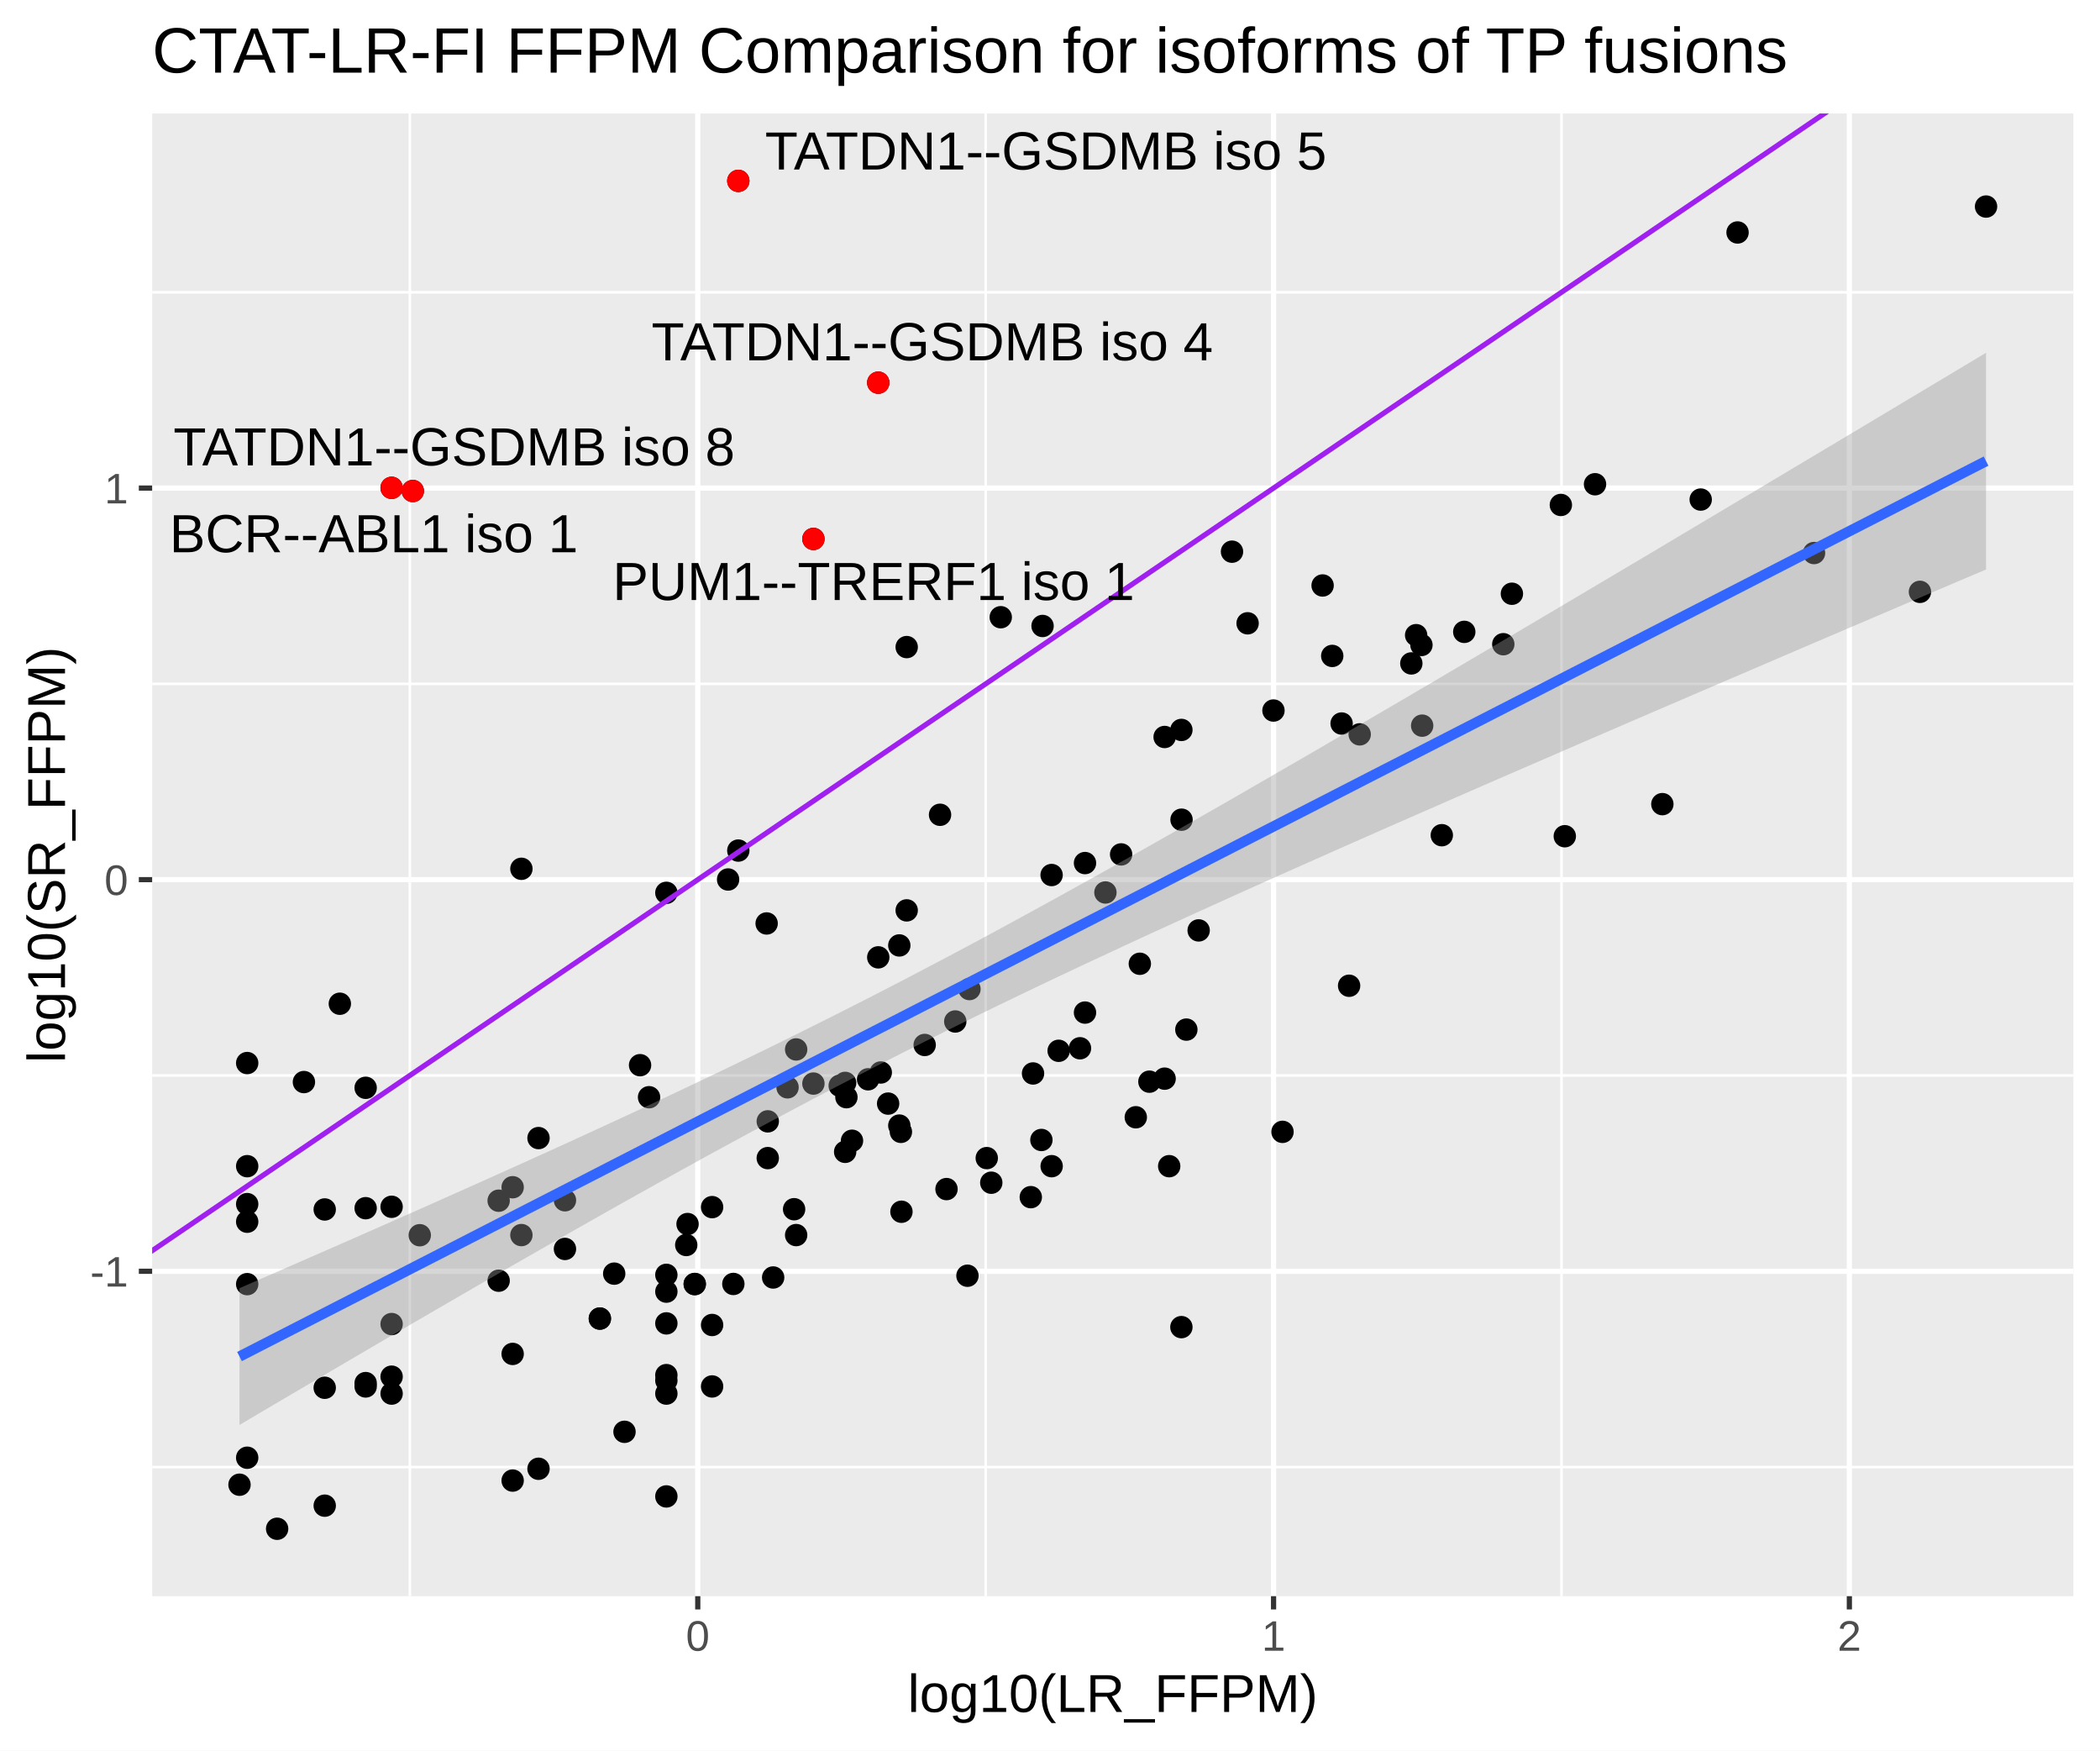
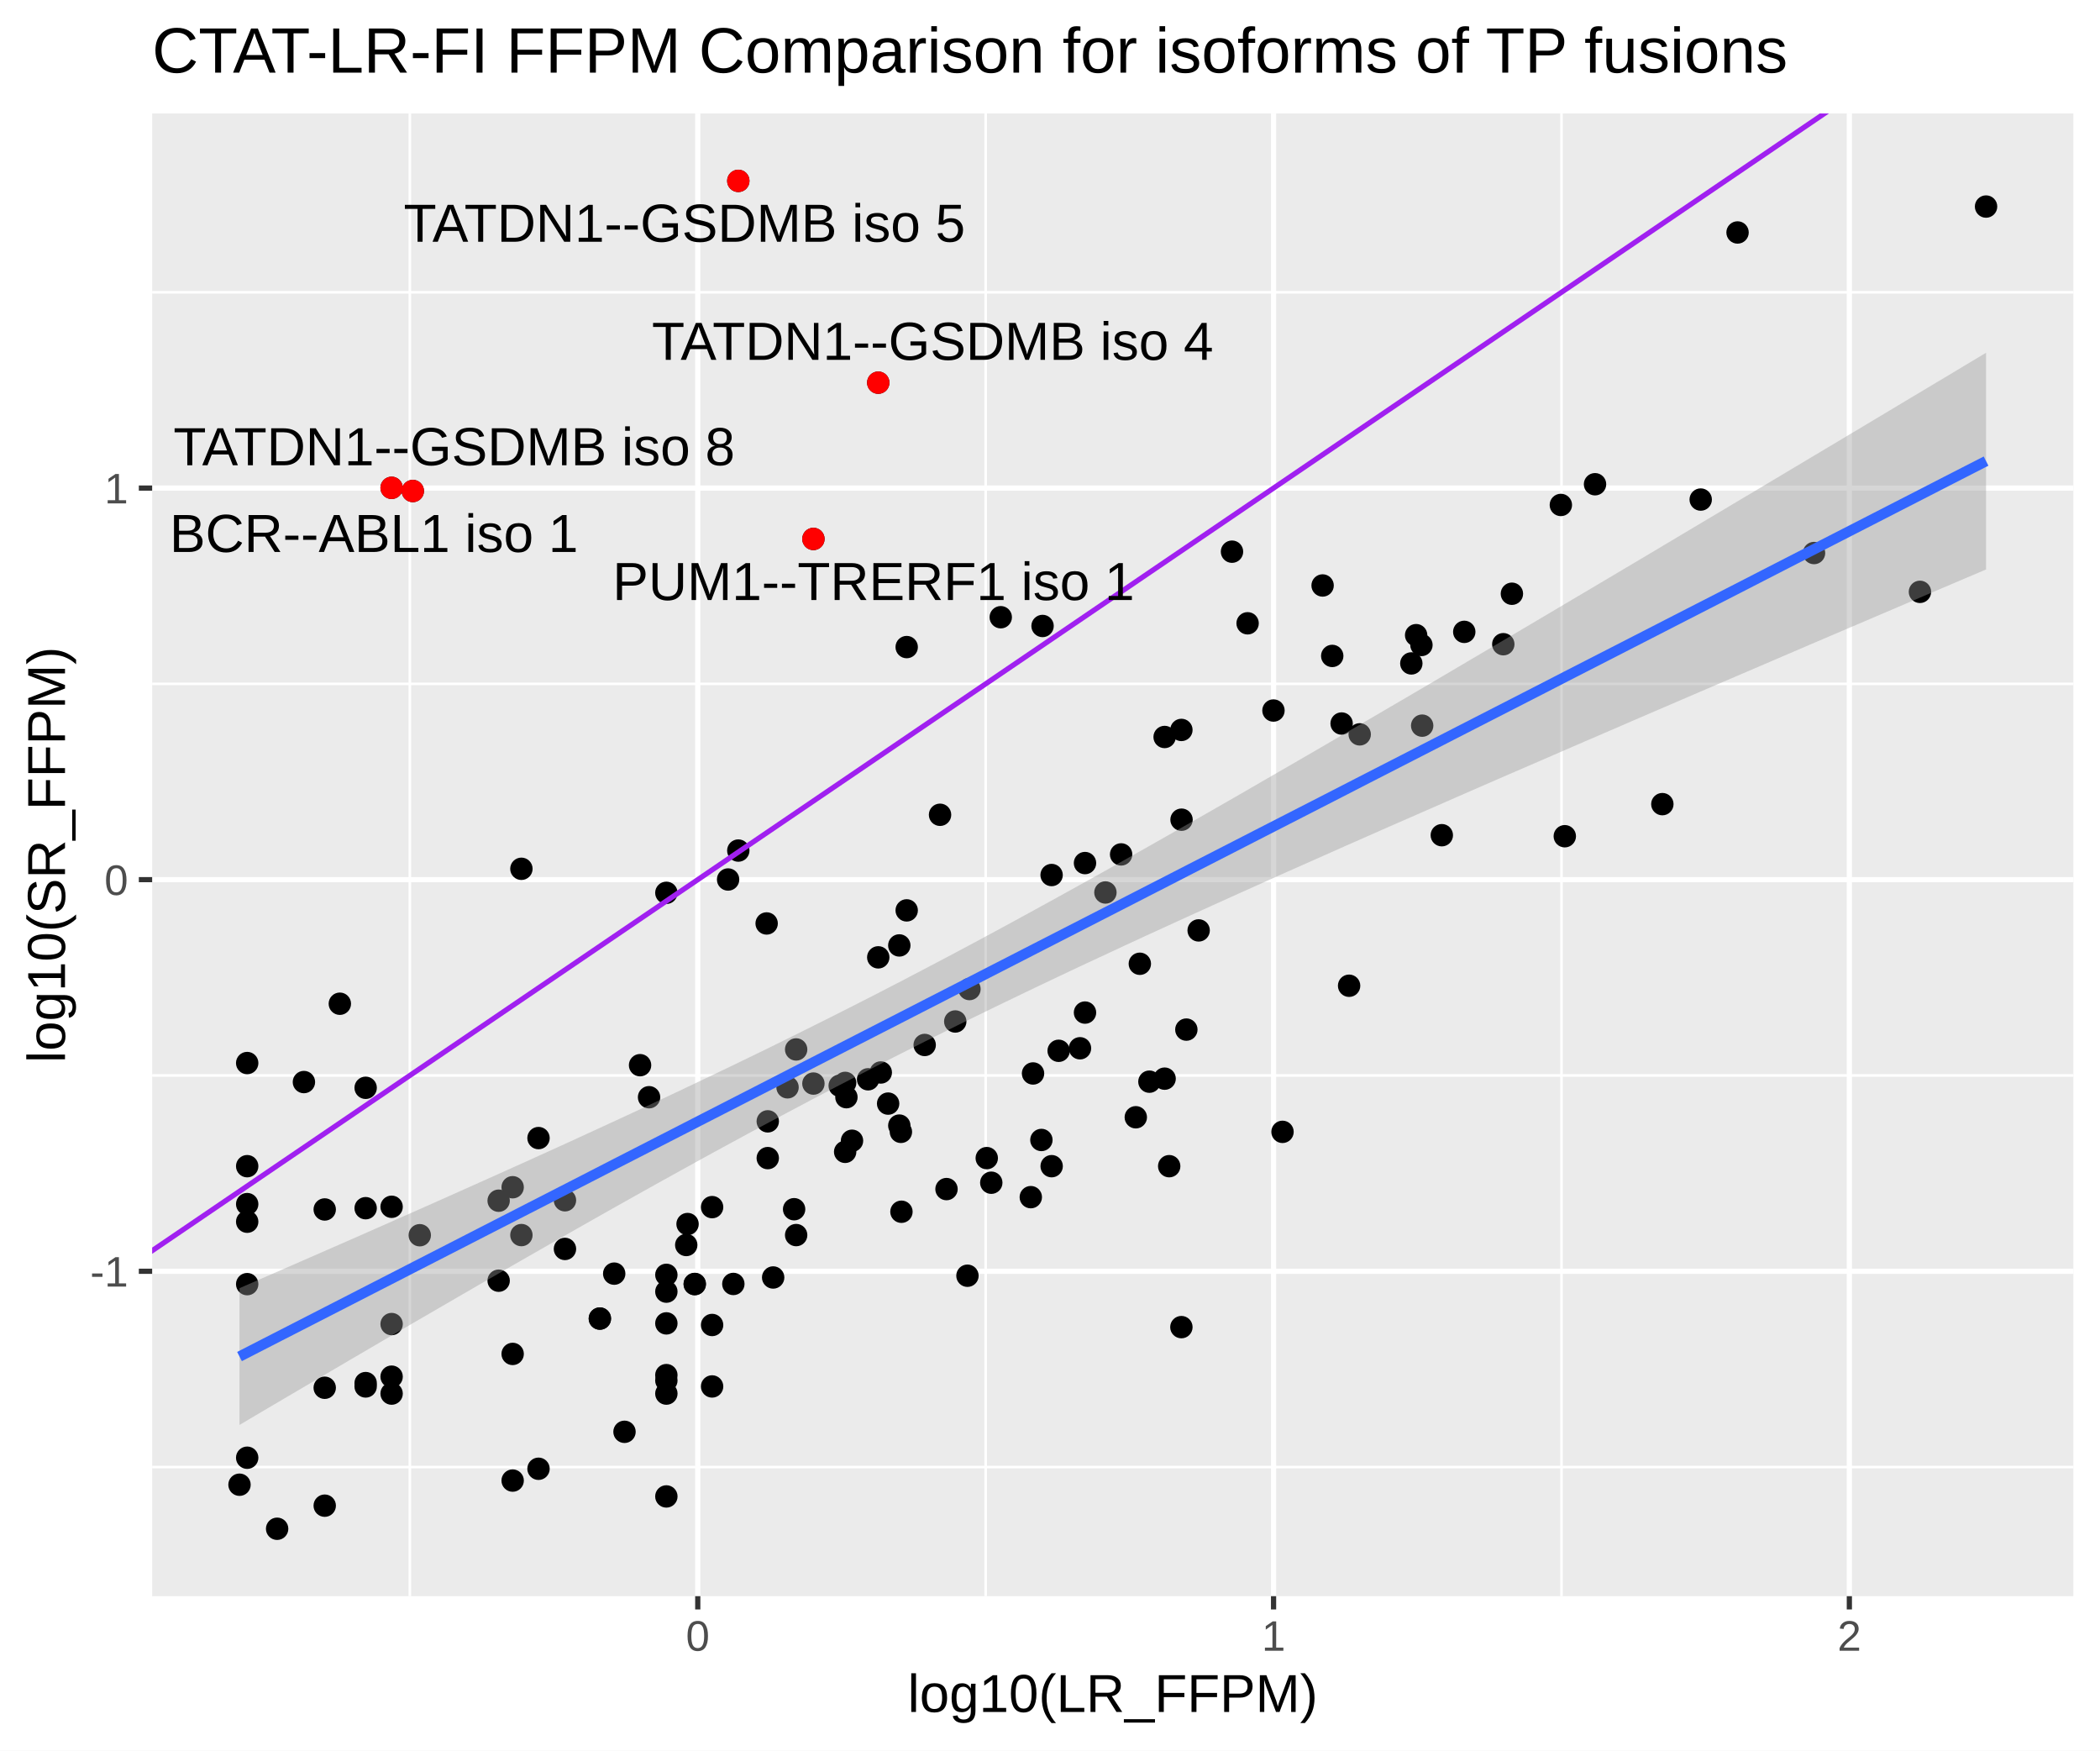
<svg xmlns="http://www.w3.org/2000/svg" class="svglite" width="432.00pt" height="360.00pt" viewBox="0 0 432.00 360.00">
  <defs>
    <style type="text/css">
    .svglite line, .svglite polyline, .svglite polygon, .svglite path, .svglite rect, .svglite circle {
      fill: none;
      stroke: #000000;
      stroke-linecap: round;
      stroke-linejoin: round;
      stroke-miterlimit: 10.00;
    }
    .svglite text {
      white-space: pre;
    }
  </style>
  </defs>
  <rect width="100%" height="100%" style="stroke: none; fill: #FFFFFF;" />
  <defs>
    <clipPath id="cpMC4wMHw0MzIuMDB8MC4wMHwzNjAuMDA=">
      <rect x="0.00" y="0.00" width="432.00" height="360.00" />
    </clipPath>
  </defs>
  <g clip-path="url(#cpMC4wMHw0MzIuMDB8MC4wMHwzNjAuMDA=)">
    <rect x="0" y="0.00" width="432.00" height="360.00" style="stroke-width: 1.07; stroke: #FFFFFF; fill: #FFFFFF;" />
  </g>
  <defs>
    <clipPath id="cpMzEuMzB8NDI2LjUyfDIzLjM0fDMyOC4yNw==">
      <rect x="31.30" y="23.34" width="395.22" height="304.93" />
    </clipPath>
  </defs>
  <g clip-path="url(#cpMzEuMzB8NDI2LjUyfDIzLjM0fDMyOC4yNw==)">
    <rect x="31.30" y="23.34" width="395.22" height="304.93" style="stroke-width: 1.07; stroke: none; fill: #EBEBEB;" />
    <polyline points="31.30,301.72 426.52,301.72 " style="stroke-width: 0.53; stroke: #FFFFFF; stroke-linecap: butt;" />
    <polyline points="31.30,221.18 426.52,221.18 " style="stroke-width: 0.53; stroke: #FFFFFF; stroke-linecap: butt;" />
    <polyline points="31.30,140.65 426.52,140.65 " style="stroke-width: 0.53; stroke: #FFFFFF; stroke-linecap: butt;" />
    <polyline points="31.30,60.11 426.52,60.11 " style="stroke-width: 0.53; stroke: #FFFFFF; stroke-linecap: butt;" />
    <polyline points="84.31,328.27 84.31,23.34 " style="stroke-width: 0.53; stroke: #FFFFFF; stroke-linecap: butt;" />
    <polyline points="202.77,328.27 202.77,23.34 " style="stroke-width: 0.53; stroke: #FFFFFF; stroke-linecap: butt;" />
    <polyline points="321.22,328.27 321.22,23.34 " style="stroke-width: 0.53; stroke: #FFFFFF; stroke-linecap: butt;" />
    <polyline points="31.30,261.45 426.52,261.45 " style="stroke-width: 1.07; stroke: #FFFFFF; stroke-linecap: butt;" />
    <polyline points="31.30,180.91 426.52,180.91 " style="stroke-width: 1.07; stroke: #FFFFFF; stroke-linecap: butt;" />
    <polyline points="31.30,100.38 426.52,100.38 " style="stroke-width: 1.07; stroke: #FFFFFF; stroke-linecap: butt;" />
    <polyline points="143.54,328.27 143.54,23.34 " style="stroke-width: 1.07; stroke: #FFFFFF; stroke-linecap: butt;" />
    <polyline points="261.99,328.27 261.99,23.34 " style="stroke-width: 1.07; stroke: #FFFFFF; stroke-linecap: butt;" />
    <polyline points="380.44,328.27 380.44,23.34 " style="stroke-width: 1.07; stroke: #FFFFFF; stroke-linecap: butt;" />
    <circle cx="272.08" cy="120.41" r="1.95" style="stroke-width: 0.71; fill: #000000;" />
    <circle cx="102.58" cy="263.39" r="1.95" style="stroke-width: 0.71; fill: #000000;" />
    <circle cx="66.80" cy="248.74" r="1.95" style="stroke-width: 0.71; fill: #000000;" />
    <circle cx="133.52" cy="225.66" r="1.95" style="stroke-width: 0.71; fill: #000000;" />
    <circle cx="50.85" cy="247.64" r="1.95" style="stroke-width: 0.71; fill: #000000;" />
    <circle cx="163.78" cy="215.83" r="1.95" style="stroke-width: 0.71; fill: #000000;" />
    <circle cx="107.26" cy="254.01" r="1.95" style="stroke-width: 0.71; fill: #000000;" />
    <circle cx="243.03" cy="150.12" r="1.95" style="stroke-width: 0.71; fill: #000000;" />
    <circle cx="253.44" cy="113.46" r="1.95" style="stroke-width: 0.71; fill: #000000;" />
    <circle cx="256.65" cy="128.19" r="1.95" style="stroke-width: 0.71; fill: #000000;" />
    <circle cx="151.88" cy="174.93" r="1.95" style="stroke-width: 0.71; fill: #000000;" />
    <circle cx="217.78" cy="216.11" r="1.95" style="stroke-width: 0.71; fill: #000000;" />
    <circle cx="131.67" cy="219.07" r="1.95" style="stroke-width: 0.71; fill: #000000;" />
    <circle cx="75.22" cy="284.45" r="1.95" style="stroke-width: 0.71; fill: #000000;" />
    <circle cx="185.00" cy="194.44" r="1.95" style="stroke-width: 0.71; fill: #000000;" />
    <circle cx="181.19" cy="220.57" r="1.95" style="stroke-width: 0.71; fill: #000000;" />
    <circle cx="49.27" cy="305.35" r="1.95" style="stroke-width: 0.71; fill: #000000;" />
    <circle cx="349.86" cy="102.74" r="1.95" style="stroke-width: 0.71; fill: #000000;" />
    <circle cx="185.00" cy="231.49" r="1.95" style="stroke-width: 0.71; fill: #000000;" />
    <circle cx="328.12" cy="99.59" r="1.95" style="stroke-width: 0.71; fill: #000000;" />
    <circle cx="261.97" cy="146.13" r="1.95" style="stroke-width: 0.71; fill: #000000;" />
    <circle cx="216.33" cy="179.96" r="1.95" style="stroke-width: 0.71; fill: #000000;" />
    <circle cx="180.67" cy="78.70" r="1.95" style="stroke-width: 0.71; fill: #000000;" />
    <circle cx="151.88" cy="37.20" r="1.95" style="stroke-width: 0.71; fill: #000000;" />
    <circle cx="137.08" cy="262.19" r="1.95" style="stroke-width: 0.71; fill: #000000;" />
    <circle cx="137.08" cy="272.17" r="1.95" style="stroke-width: 0.71; fill: #000000;" />
    <circle cx="80.56" cy="100.33" r="1.95" style="stroke-width: 0.71; fill: #000000;" />
    <circle cx="80.56" cy="272.31" r="1.95" style="stroke-width: 0.71; fill: #000000;" />
    <circle cx="290.33" cy="136.44" r="1.95" style="stroke-width: 0.71; fill: #000000;" />
    <circle cx="172.74" cy="223.29" r="1.95" style="stroke-width: 0.71; fill: #000000;" />
    <circle cx="199.43" cy="203.41" r="1.95" style="stroke-width: 0.71; fill: #000000;" />
    <circle cx="186.52" cy="133.08" r="1.95" style="stroke-width: 0.71; fill: #000000;" />
    <circle cx="50.85" cy="218.63" r="1.95" style="stroke-width: 0.71; fill: #000000;" />
    <circle cx="50.85" cy="264.10" r="1.95" style="stroke-width: 0.71; fill: #000000;" />
    <circle cx="263.83" cy="232.78" r="1.95" style="stroke-width: 0.71; fill: #000000;" />
    <circle cx="244.05" cy="211.75" r="1.95" style="stroke-width: 0.71; fill: #000000;" />
    <circle cx="126.35" cy="261.94" r="1.95" style="stroke-width: 0.71; fill: #000000;" />
    <circle cx="105.46" cy="244.17" r="1.95" style="stroke-width: 0.71; fill: #000000;" />
    <circle cx="212.05" cy="246.21" r="1.95" style="stroke-width: 0.71; fill: #000000;" />
    <circle cx="142.92" cy="264.06" r="1.95" style="stroke-width: 0.71; fill: #000000;" />
    <circle cx="222.17" cy="215.59" r="1.95" style="stroke-width: 0.71; fill: #000000;" />
    <circle cx="146.49" cy="248.26" r="1.95" style="stroke-width: 0.71; fill: #000000;" />
    <circle cx="243.03" cy="272.94" r="1.95" style="stroke-width: 0.71; fill: #000000;" />
    <circle cx="275.99" cy="148.80" r="1.95" style="stroke-width: 0.71; fill: #000000;" />
    <circle cx="162.01" cy="223.62" r="1.95" style="stroke-width: 0.71; fill: #000000;" />
    <circle cx="173.86" cy="222.71" r="1.95" style="stroke-width: 0.71; fill: #000000;" />
    <circle cx="123.40" cy="271.18" r="1.95" style="stroke-width: 0.71; fill: #000000;" />
    <circle cx="66.80" cy="309.66" r="1.95" style="stroke-width: 0.71; fill: #000000;" />
    <circle cx="216.34" cy="239.84" r="1.95" style="stroke-width: 0.71; fill: #000000;" />
    <circle cx="190.22" cy="214.91" r="1.95" style="stroke-width: 0.71; fill: #000000;" />
    <circle cx="80.56" cy="248.19" r="1.95" style="stroke-width: 0.71; fill: #000000;" />
    <circle cx="233.65" cy="229.78" r="1.95" style="stroke-width: 0.71; fill: #000000;" />
    <circle cx="214.47" cy="128.74" r="1.95" style="stroke-width: 0.71; fill: #000000;" />
    <circle cx="357.44" cy="47.81" r="1.95" style="stroke-width: 0.71; fill: #000000;" />
    <circle cx="57.01" cy="314.41" r="1.95" style="stroke-width: 0.71; fill: #000000;" />
    <circle cx="157.94" cy="230.62" r="1.95" style="stroke-width: 0.71; fill: #000000;" />
    <circle cx="75.22" cy="223.72" r="1.95" style="stroke-width: 0.71; fill: #000000;" />
    <circle cx="75.22" cy="248.48" r="1.95" style="stroke-width: 0.71; fill: #000000;" />
    <circle cx="205.87" cy="126.94" r="1.95" style="stroke-width: 0.71; fill: #000000;" />
    <circle cx="182.70" cy="226.97" r="1.95" style="stroke-width: 0.71; fill: #000000;" />
    <circle cx="50.85" cy="251.26" r="1.95" style="stroke-width: 0.71; fill: #000000;" />
    <circle cx="309.25" cy="132.49" r="1.95" style="stroke-width: 0.71; fill: #000000;" />
    <circle cx="105.46" cy="278.45" r="1.95" style="stroke-width: 0.71; fill: #000000;" />
    <circle cx="301.22" cy="129.95" r="1.95" style="stroke-width: 0.71; fill: #000000;" />
    <circle cx="279.71" cy="151.03" r="1.95" style="stroke-width: 0.71; fill: #000000;" />
    <circle cx="408.56" cy="42.48" r="1.95" style="stroke-width: 0.71; fill: #000000;" />
    <circle cx="193.38" cy="167.57" r="1.95" style="stroke-width: 0.71; fill: #000000;" />
    <circle cx="239.58" cy="151.57" r="1.95" style="stroke-width: 0.71; fill: #000000;" />
    <circle cx="292.41" cy="132.65" r="1.95" style="stroke-width: 0.71; fill: #000000;" />
    <circle cx="185.44" cy="249.21" r="1.95" style="stroke-width: 0.71; fill: #000000;" />
    <circle cx="157.71" cy="189.92" r="1.95" style="stroke-width: 0.71; fill: #000000;" />
    <circle cx="202.99" cy="238.18" r="1.95" style="stroke-width: 0.71; fill: #000000;" />
    <circle cx="239.58" cy="221.84" r="1.95" style="stroke-width: 0.71; fill: #000000;" />
    <circle cx="223.20" cy="177.50" r="1.95" style="stroke-width: 0.71; fill: #000000;" />
    <circle cx="212.51" cy="220.77" r="1.95" style="stroke-width: 0.71; fill: #000000;" />
    <circle cx="203.92" cy="243.24" r="1.95" style="stroke-width: 0.71; fill: #000000;" />
    <circle cx="163.36" cy="248.69" r="1.95" style="stroke-width: 0.71; fill: #000000;" />
    <circle cx="137.08" cy="265.64" r="1.95" style="stroke-width: 0.71; fill: #000000;" />
    <circle cx="137.08" cy="282.81" r="1.95" style="stroke-width: 0.71; fill: #000000;" />
    <circle cx="137.08" cy="283.92" r="1.95" style="stroke-width: 0.71; fill: #000000;" />
    <circle cx="296.60" cy="171.77" r="1.95" style="stroke-width: 0.71; fill: #000000;" />
    <circle cx="292.56" cy="149.24" r="1.95" style="stroke-width: 0.71; fill: #000000;" />
    <circle cx="163.78" cy="254.01" r="1.95" style="stroke-width: 0.71; fill: #000000;" />
    <circle cx="142.92" cy="264.10" r="1.95" style="stroke-width: 0.71; fill: #000000;" />
    <circle cx="394.96" cy="121.72" r="1.95" style="stroke-width: 0.71; fill: #000000;" />
    <circle cx="341.97" cy="165.38" r="1.95" style="stroke-width: 0.71; fill: #000000;" />
    <circle cx="321.90" cy="171.98" r="1.95" style="stroke-width: 0.71; fill: #000000;" />
    <circle cx="277.53" cy="202.73" r="1.95" style="stroke-width: 0.71; fill: #000000;" />
    <circle cx="199.02" cy="262.37" r="1.95" style="stroke-width: 0.71; fill: #000000;" />
    <circle cx="230.63" cy="175.72" r="1.95" style="stroke-width: 0.71; fill: #000000;" />
    <circle cx="243.06" cy="168.58" r="1.95" style="stroke-width: 0.71; fill: #000000;" />
    <circle cx="236.45" cy="222.46" r="1.95" style="stroke-width: 0.71; fill: #000000;" />
    <circle cx="146.49" cy="285.14" r="1.95" style="stroke-width: 0.71; fill: #000000;" />
    <circle cx="110.78" cy="302.07" r="1.95" style="stroke-width: 0.71; fill: #000000;" />
    <circle cx="75.22" cy="285.14" r="1.95" style="stroke-width: 0.71; fill: #000000;" />
    <circle cx="137.08" cy="183.62" r="1.95" style="stroke-width: 0.71; fill: #000000;" />
    <circle cx="186.52" cy="187.23" r="1.95" style="stroke-width: 0.71; fill: #000000;" />
    <circle cx="373.17" cy="113.74" r="1.95" style="stroke-width: 0.71; fill: #000000;" />
    <circle cx="175.27" cy="234.61" r="1.95" style="stroke-width: 0.71; fill: #000000;" />
    <circle cx="167.33" cy="222.85" r="1.95" style="stroke-width: 0.71; fill: #000000;" />
    <circle cx="227.40" cy="183.55" r="1.95" style="stroke-width: 0.71; fill: #000000;" />
    <circle cx="214.23" cy="234.45" r="1.95" style="stroke-width: 0.71; fill: #000000;" />
    <circle cx="150.86" cy="264.06" r="1.95" style="stroke-width: 0.71; fill: #000000;" />
    <circle cx="146.49" cy="272.50" r="1.95" style="stroke-width: 0.71; fill: #000000;" />
    <circle cx="223.20" cy="208.25" r="1.95" style="stroke-width: 0.71; fill: #000000;" />
    <circle cx="80.56" cy="283.13" r="1.95" style="stroke-width: 0.71; fill: #000000;" />
    <circle cx="105.46" cy="304.50" r="1.95" style="stroke-width: 0.71; fill: #000000;" />
    <circle cx="194.71" cy="244.55" r="1.95" style="stroke-width: 0.71; fill: #000000;" />
    <circle cx="291.32" cy="130.63" r="1.95" style="stroke-width: 0.71; fill: #000000;" />
    <circle cx="157.94" cy="238.18" r="1.95" style="stroke-width: 0.71; fill: #000000;" />
    <circle cx="274.06" cy="134.90" r="1.95" style="stroke-width: 0.71; fill: #000000;" />
    <circle cx="180.67" cy="196.89" r="1.95" style="stroke-width: 0.71; fill: #000000;" />
    <circle cx="167.33" cy="110.84" r="1.95" style="stroke-width: 0.71; fill: #000000;" />
    <circle cx="234.48" cy="198.21" r="1.95" style="stroke-width: 0.71; fill: #000000;" />
    <circle cx="159.05" cy="262.73" r="1.95" style="stroke-width: 0.71; fill: #000000;" />
    <circle cx="62.52" cy="222.54" r="1.95" style="stroke-width: 0.71; fill: #000000;" />
    <circle cx="311.02" cy="122.11" r="1.95" style="stroke-width: 0.71; fill: #000000;" />
    <circle cx="246.58" cy="191.35" r="1.95" style="stroke-width: 0.71; fill: #000000;" />
    <circle cx="107.26" cy="178.68" r="1.95" style="stroke-width: 0.71; fill: #000000;" />
    <circle cx="173.86" cy="236.89" r="1.95" style="stroke-width: 0.71; fill: #000000;" />
    <circle cx="149.78" cy="180.88" r="1.95" style="stroke-width: 0.71; fill: #000000;" />
    <circle cx="123.40" cy="271.18" r="1.95" style="stroke-width: 0.71; fill: #000000;" />
    <circle cx="178.58" cy="221.97" r="1.95" style="stroke-width: 0.71; fill: #000000;" />
    <circle cx="174.12" cy="225.65" r="1.95" style="stroke-width: 0.71; fill: #000000;" />
    <circle cx="321.09" cy="103.85" r="1.95" style="stroke-width: 0.71; fill: #000000;" />
    <circle cx="240.52" cy="239.84" r="1.95" style="stroke-width: 0.71; fill: #000000;" />
    <circle cx="69.91" cy="206.43" r="1.95" style="stroke-width: 0.71; fill: #000000;" />
    <circle cx="141.17" cy="256.05" r="1.95" style="stroke-width: 0.71; fill: #000000;" />
    <circle cx="196.51" cy="210.08" r="1.95" style="stroke-width: 0.71; fill: #000000;" />
    <circle cx="50.85" cy="299.80" r="1.95" style="stroke-width: 0.71; fill: #000000;" />
    <circle cx="128.47" cy="294.47" r="1.95" style="stroke-width: 0.71; fill: #000000;" />
    <circle cx="137.08" cy="307.76" r="1.95" style="stroke-width: 0.71; fill: #000000;" />
    <circle cx="116.22" cy="246.85" r="1.95" style="stroke-width: 0.71; fill: #000000;" />
    <circle cx="116.22" cy="256.86" r="1.95" style="stroke-width: 0.71; fill: #000000;" />
    <circle cx="137.08" cy="286.61" r="1.95" style="stroke-width: 0.71; fill: #000000;" />
    <circle cx="185.33" cy="232.78" r="1.95" style="stroke-width: 0.71; fill: #000000;" />
    <circle cx="80.56" cy="286.61" r="1.95" style="stroke-width: 0.71; fill: #000000;" />
    <circle cx="141.44" cy="251.74" r="1.95" style="stroke-width: 0.71; fill: #000000;" />
    <circle cx="86.35" cy="254.04" r="1.95" style="stroke-width: 0.71; fill: #000000;" />
    <circle cx="50.85" cy="239.84" r="1.95" style="stroke-width: 0.71; fill: #000000;" />
    <circle cx="84.92" cy="100.98" r="1.95" style="stroke-width: 0.71; fill: #000000;" />
    <circle cx="102.58" cy="246.94" r="1.95" style="stroke-width: 0.71; fill: #000000;" />
    <circle cx="66.80" cy="285.41" r="1.95" style="stroke-width: 0.71; fill: #000000;" />
    <circle cx="110.78" cy="234.06" r="1.95" style="stroke-width: 0.71; fill: #000000;" />
    <polygon points="49.27,264.93 53.81,262.95 58.36,260.97 62.91,258.98 67.46,256.99 72.01,255.00 76.55,253.00 81.10,250.99 85.65,248.98 90.20,246.96 94.75,244.93 99.29,242.90 103.84,240.86 108.39,238.81 112.94,236.75 117.49,234.68 122.03,232.59 126.58,230.50 131.13,228.39 135.68,226.26 140.23,224.12 144.77,221.96 149.32,219.79 153.87,217.59 158.42,215.38 162.97,213.14 167.51,210.88 172.06,208.60 176.61,206.30 181.16,203.97 185.71,201.62 190.25,199.24 194.80,196.85 199.35,194.43 203.90,191.99 208.45,189.52 212.99,187.04 217.54,184.54 222.09,182.02 226.64,179.49 231.19,176.94 235.73,174.38 240.28,171.80 244.83,169.22 249.38,166.62 253.93,164.01 258.47,161.39 263.02,158.76 267.57,156.13 272.12,153.49 276.66,150.84 281.21,148.18 285.76,145.52 290.31,142.86 294.86,140.19 299.40,137.51 303.95,134.83 308.50,132.15 313.05,129.46 317.60,126.77 322.14,124.08 326.69,121.39 331.24,118.69 335.79,115.99 340.34,113.29 344.88,110.58 349.43,107.87 353.98,105.16 358.53,102.45 363.08,99.74 367.62,97.03 372.17,94.31 376.72,91.60 381.27,88.88 385.82,86.16 390.36,83.44 394.91,80.72 399.46,78.00 404.01,75.27 408.56,72.55 408.56,117.12 404.01,119.05 399.46,120.99 394.91,122.93 390.36,124.88 385.82,126.82 381.27,128.76 376.72,130.70 372.17,132.65 367.62,134.60 363.08,136.55 358.53,138.50 353.98,140.45 349.43,142.40 344.88,144.36 340.34,146.31 335.79,148.27 331.24,150.24 326.69,152.20 322.14,154.17 317.60,156.14 313.05,158.11 308.50,160.08 303.95,162.06 299.40,164.05 294.86,166.04 290.31,168.03 285.76,170.02 281.21,172.03 276.66,174.03 272.12,176.05 267.57,178.07 263.02,180.09 258.47,182.13 253.93,184.17 249.38,186.23 244.83,188.29 240.28,190.37 235.73,192.45 231.19,194.55 226.64,196.67 222.09,198.79 217.54,200.94 212.99,203.10 208.45,205.28 203.90,207.48 199.35,209.70 194.80,211.95 190.25,214.21 185.71,216.50 181.16,218.81 176.61,221.15 172.06,223.50 167.51,225.88 162.97,228.29 158.42,230.71 153.87,233.16 149.32,235.63 144.77,238.11 140.23,240.62 135.68,243.14 131.13,245.68 126.58,248.23 122.03,250.80 117.49,253.38 112.94,255.97 108.39,258.57 103.84,261.18 99.29,263.80 94.75,266.43 90.20,269.07 85.65,271.71 81.10,274.36 76.55,277.02 72.01,279.68 67.46,282.35 62.91,285.02 58.36,287.69 53.81,290.37 49.27,293.06 " style="stroke-width: 0.00; stroke: none; stroke-linecap: butt; fill: #999999; fill-opacity: 0.40;" />
    <polyline points="49.27,264.93 53.81,262.95 58.36,260.97 62.91,258.98 67.46,256.99 72.01,255.00 76.55,253.00 81.10,250.99 85.65,248.98 90.20,246.96 94.75,244.93 99.29,242.90 103.84,240.86 108.39,238.81 112.94,236.75 117.49,234.68 122.03,232.59 126.58,230.50 131.13,228.39 135.68,226.26 140.23,224.12 144.77,221.96 149.32,219.79 153.87,217.59 158.42,215.38 162.97,213.14 167.51,210.88 172.06,208.60 176.61,206.30 181.16,203.97 185.71,201.62 190.25,199.24 194.80,196.85 199.35,194.43 203.90,191.99 208.45,189.52 212.99,187.04 217.54,184.54 222.09,182.02 226.64,179.49 231.19,176.94 235.73,174.38 240.28,171.80 244.83,169.22 249.38,166.62 253.93,164.01 258.47,161.39 263.02,158.76 267.57,156.13 272.12,153.49 276.66,150.84 281.21,148.18 285.76,145.52 290.31,142.86 294.86,140.19 299.40,137.51 303.95,134.83 308.50,132.15 313.05,129.46 317.60,126.77 322.14,124.08 326.69,121.39 331.24,118.69 335.79,115.99 340.34,113.29 344.88,110.58 349.43,107.87 353.98,105.16 358.53,102.45 363.08,99.74 367.62,97.03 372.17,94.31 376.72,91.60 381.27,88.88 385.82,86.16 390.36,83.44 394.91,80.72 399.46,78.00 404.01,75.27 408.56,72.55 " style="stroke-width: 2.13; stroke: none; stroke-linecap: butt;" />
    <polyline points="408.56,117.12 404.01,119.05 399.46,120.99 394.91,122.93 390.36,124.88 385.82,126.82 381.27,128.76 376.72,130.70 372.17,132.65 367.62,134.60 363.08,136.55 358.53,138.50 353.98,140.45 349.43,142.40 344.88,144.36 340.34,146.31 335.79,148.27 331.24,150.24 326.69,152.20 322.14,154.17 317.60,156.14 313.05,158.11 308.50,160.08 303.95,162.06 299.40,164.05 294.86,166.04 290.31,168.03 285.76,170.02 281.21,172.03 276.66,174.03 272.12,176.05 267.57,178.07 263.02,180.09 258.47,182.13 253.93,184.17 249.38,186.23 244.83,188.29 240.28,190.37 235.73,192.45 231.19,194.55 226.64,196.67 222.09,198.79 217.54,200.94 212.99,203.10 208.45,205.28 203.90,207.48 199.35,209.70 194.80,211.95 190.25,214.21 185.71,216.50 181.16,218.81 176.61,221.15 172.06,223.50 167.51,225.88 162.97,228.29 158.42,230.71 153.87,233.16 149.32,235.63 144.77,238.11 140.23,240.62 135.68,243.14 131.13,245.68 126.58,248.23 122.03,250.80 117.49,253.38 112.94,255.97 108.39,258.57 103.84,261.18 99.29,263.80 94.75,266.43 90.20,269.07 85.65,271.71 81.10,274.36 76.55,277.02 72.01,279.68 67.46,282.35 62.91,285.02 58.36,287.69 53.81,290.37 49.27,293.06 " style="stroke-width: 2.13; stroke: none; stroke-linecap: butt;" />
    <polyline points="49.27,278.99 53.81,276.66 58.36,274.33 62.91,272.00 67.46,269.67 72.01,267.34 76.55,265.01 81.10,262.68 85.65,260.34 90.20,258.01 94.75,255.68 99.29,253.35 103.84,251.02 108.39,248.69 112.94,246.36 117.49,244.03 122.03,241.70 126.58,239.36 131.13,237.03 135.68,234.70 140.23,232.37 144.77,230.04 149.32,227.71 153.87,225.38 158.42,223.05 162.97,220.71 167.51,218.38 172.06,216.05 176.61,213.72 181.16,211.39 185.71,209.06 190.25,206.73 194.80,204.40 199.35,202.07 203.90,199.73 208.45,197.40 212.99,195.07 217.54,192.74 222.09,190.41 226.64,188.08 231.19,185.75 235.73,183.42 240.28,181.09 244.83,178.75 249.38,176.42 253.93,174.09 258.47,171.76 263.02,169.43 267.57,167.10 272.12,164.77 276.66,162.44 281.21,160.10 285.76,157.77 290.31,155.44 294.86,153.11 299.40,150.78 303.95,148.45 308.50,146.12 313.05,143.79 317.60,141.46 322.14,139.12 326.69,136.79 331.24,134.46 335.79,132.13 340.34,129.80 344.88,127.47 349.43,125.14 353.98,122.81 358.53,120.48 363.08,118.14 367.62,115.81 372.17,113.48 376.72,111.15 381.27,108.82 385.82,106.49 390.36,104.16 394.91,101.83 399.46,99.49 404.01,97.16 408.56,94.83 " style="stroke-width: 2.13; stroke: #3366FF; stroke-linecap: butt;" />
    <line x1="-363.92" y1="525.93" x2="821.74" y2="-280.19" style="stroke-width: 1.07; stroke: #A020F0; stroke-linecap: butt;" />
    <circle cx="151.88" cy="37.20" r="1.95" style="stroke-width: 0.71; stroke: #FF0000; fill: #FF0000;" />
    <circle cx="80.56" cy="100.33" r="1.95" style="stroke-width: 0.71; stroke: #FF0000; fill: #FF0000;" />
    <circle cx="84.92" cy="100.98" r="1.95" style="stroke-width: 0.71; stroke: #FF0000; fill: #FF0000;" />
    <circle cx="180.67" cy="78.70" r="1.95" style="stroke-width: 0.71; stroke: #FF0000; fill: #FF0000;" />
    <circle cx="167.33" cy="110.84" r="1.95" style="stroke-width: 0.71; stroke: #FF0000; fill: #FF0000;" />
-     <text x="215.14" y="34.86" text-anchor="middle" style="font-size: 11.04px; font-family: &quot;Arial&quot;;" textLength="117.06px" lengthAdjust="spacingAndGlyphs">TATDN1--GSDMB iso 5</text>
-     <text x="93.43" y="95.71" text-anchor="middle" style="font-size: 11.04px; font-family: &quot;Arial&quot;;" textLength="117.06px" lengthAdjust="spacingAndGlyphs">TATDN1--GSDMB iso 8</text>
-     <text x="76.89" y="113.57" text-anchor="middle" style="font-size: 11.04px; font-family: &quot;Arial&quot;;" textLength="83.98px" lengthAdjust="spacingAndGlyphs">BCR--ABL1 iso 1</text>
-     <text x="191.78" y="74.09" text-anchor="middle" style="font-size: 11.04px; font-family: &quot;Arial&quot;;" textLength="117.06px" lengthAdjust="spacingAndGlyphs">TATDN1--GSDMB iso 4</text>
-     <text x="179.71" y="123.40" text-anchor="middle" style="font-size: 11.04px; font-family: &quot;Arial&quot;;" textLength="107.25px" lengthAdjust="spacingAndGlyphs">PUM1--TRERF1 iso 1</text>
+     <text x="140.80" y="49.72" text-anchor="middle" style="font-size: 11.04px; font-family: &quot;Arial&quot;;" textLength="117.06px" lengthAdjust="spacingAndGlyphs">TATDN1--GSDMB iso 5</text>
+     <text x="93.43" y="95.68" text-anchor="middle" style="font-size: 11.04px; font-family: &quot;Arial&quot;;" textLength="117.06px" lengthAdjust="spacingAndGlyphs">TATDN1--GSDMB iso 8</text>
+     <text x="76.92" y="113.52" text-anchor="middle" style="font-size: 11.04px; font-family: &quot;Arial&quot;;" textLength="83.98px" lengthAdjust="spacingAndGlyphs">BCR--ABL1 iso 1</text>
+     <text x="191.86" y="74.01" text-anchor="middle" style="font-size: 11.04px; font-family: &quot;Arial&quot;;" textLength="117.06px" lengthAdjust="spacingAndGlyphs">TATDN1--GSDMB iso 4</text>
+     <text x="179.70" y="123.41" text-anchor="middle" style="font-size: 11.04px; font-family: &quot;Arial&quot;;" textLength="107.25px" lengthAdjust="spacingAndGlyphs">PUM1--TRERF1 iso 1</text>
  </g>
  <g clip-path="url(#cpMC4wMHw0MzIuMDB8MC4wMHwzNjAuMDA=)">
    <text x="26.37" y="264.60" text-anchor="end" style="font-size: 8.80px;fill: #4D4D4D; font-family: &quot;Arial&quot;;" textLength="7.83px" lengthAdjust="spacingAndGlyphs">-1</text>
    <text x="26.37" y="184.07" text-anchor="end" style="font-size: 8.80px;fill: #4D4D4D; font-family: &quot;Arial&quot;;" textLength="4.90px" lengthAdjust="spacingAndGlyphs">0</text>
    <text x="26.37" y="103.53" text-anchor="end" style="font-size: 8.80px;fill: #4D4D4D; font-family: &quot;Arial&quot;;" textLength="4.90px" lengthAdjust="spacingAndGlyphs">1</text>
    <polyline points="28.56,261.45 31.30,261.45 " style="stroke-width: 1.07; stroke: #333333; stroke-linecap: butt;" />
    <polyline points="28.56,180.91 31.30,180.91 " style="stroke-width: 1.07; stroke: #333333; stroke-linecap: butt;" />
    <polyline points="28.56,100.38 31.30,100.38 " style="stroke-width: 1.07; stroke: #333333; stroke-linecap: butt;" />
    <polyline points="143.54,331.01 143.54,328.27 " style="stroke-width: 1.07; stroke: #333333; stroke-linecap: butt;" />
    <polyline points="261.99,331.01 261.99,328.27 " style="stroke-width: 1.07; stroke: #333333; stroke-linecap: butt;" />
    <polyline points="380.44,331.01 380.44,328.27 " style="stroke-width: 1.07; stroke: #333333; stroke-linecap: butt;" />
    <text x="143.54" y="339.50" text-anchor="middle" style="font-size: 8.80px;fill: #4D4D4D; font-family: &quot;Arial&quot;;" textLength="4.90px" lengthAdjust="spacingAndGlyphs">0</text>
    <text x="261.99" y="339.50" text-anchor="middle" style="font-size: 8.80px;fill: #4D4D4D; font-family: &quot;Arial&quot;;" textLength="4.90px" lengthAdjust="spacingAndGlyphs">1</text>
    <text x="380.44" y="339.50" text-anchor="middle" style="font-size: 8.80px;fill: #4D4D4D; font-family: &quot;Arial&quot;;" textLength="4.90px" lengthAdjust="spacingAndGlyphs">2</text>
    <text x="228.91" y="352.09" text-anchor="middle" style="font-size: 11.00px; font-family: &quot;Arial&quot;;" textLength="84.37px" lengthAdjust="spacingAndGlyphs">log10(LR_FFPM)</text>
    <text transform="translate(13.37,175.80) rotate(-90)" text-anchor="middle" style="font-size: 11.00px; font-family: &quot;Arial&quot;;" textLength="85.59px" lengthAdjust="spacingAndGlyphs">log10(SR_FFPM)</text>
    <text x="31.30" y="14.94" style="font-size: 13.20px; font-family: &quot;Arial&quot;;" textLength="339.36px" lengthAdjust="spacingAndGlyphs">CTAT-LR-FI FFPM Comparison for isoforms of TP fusions</text>
  </g>
</svg>
